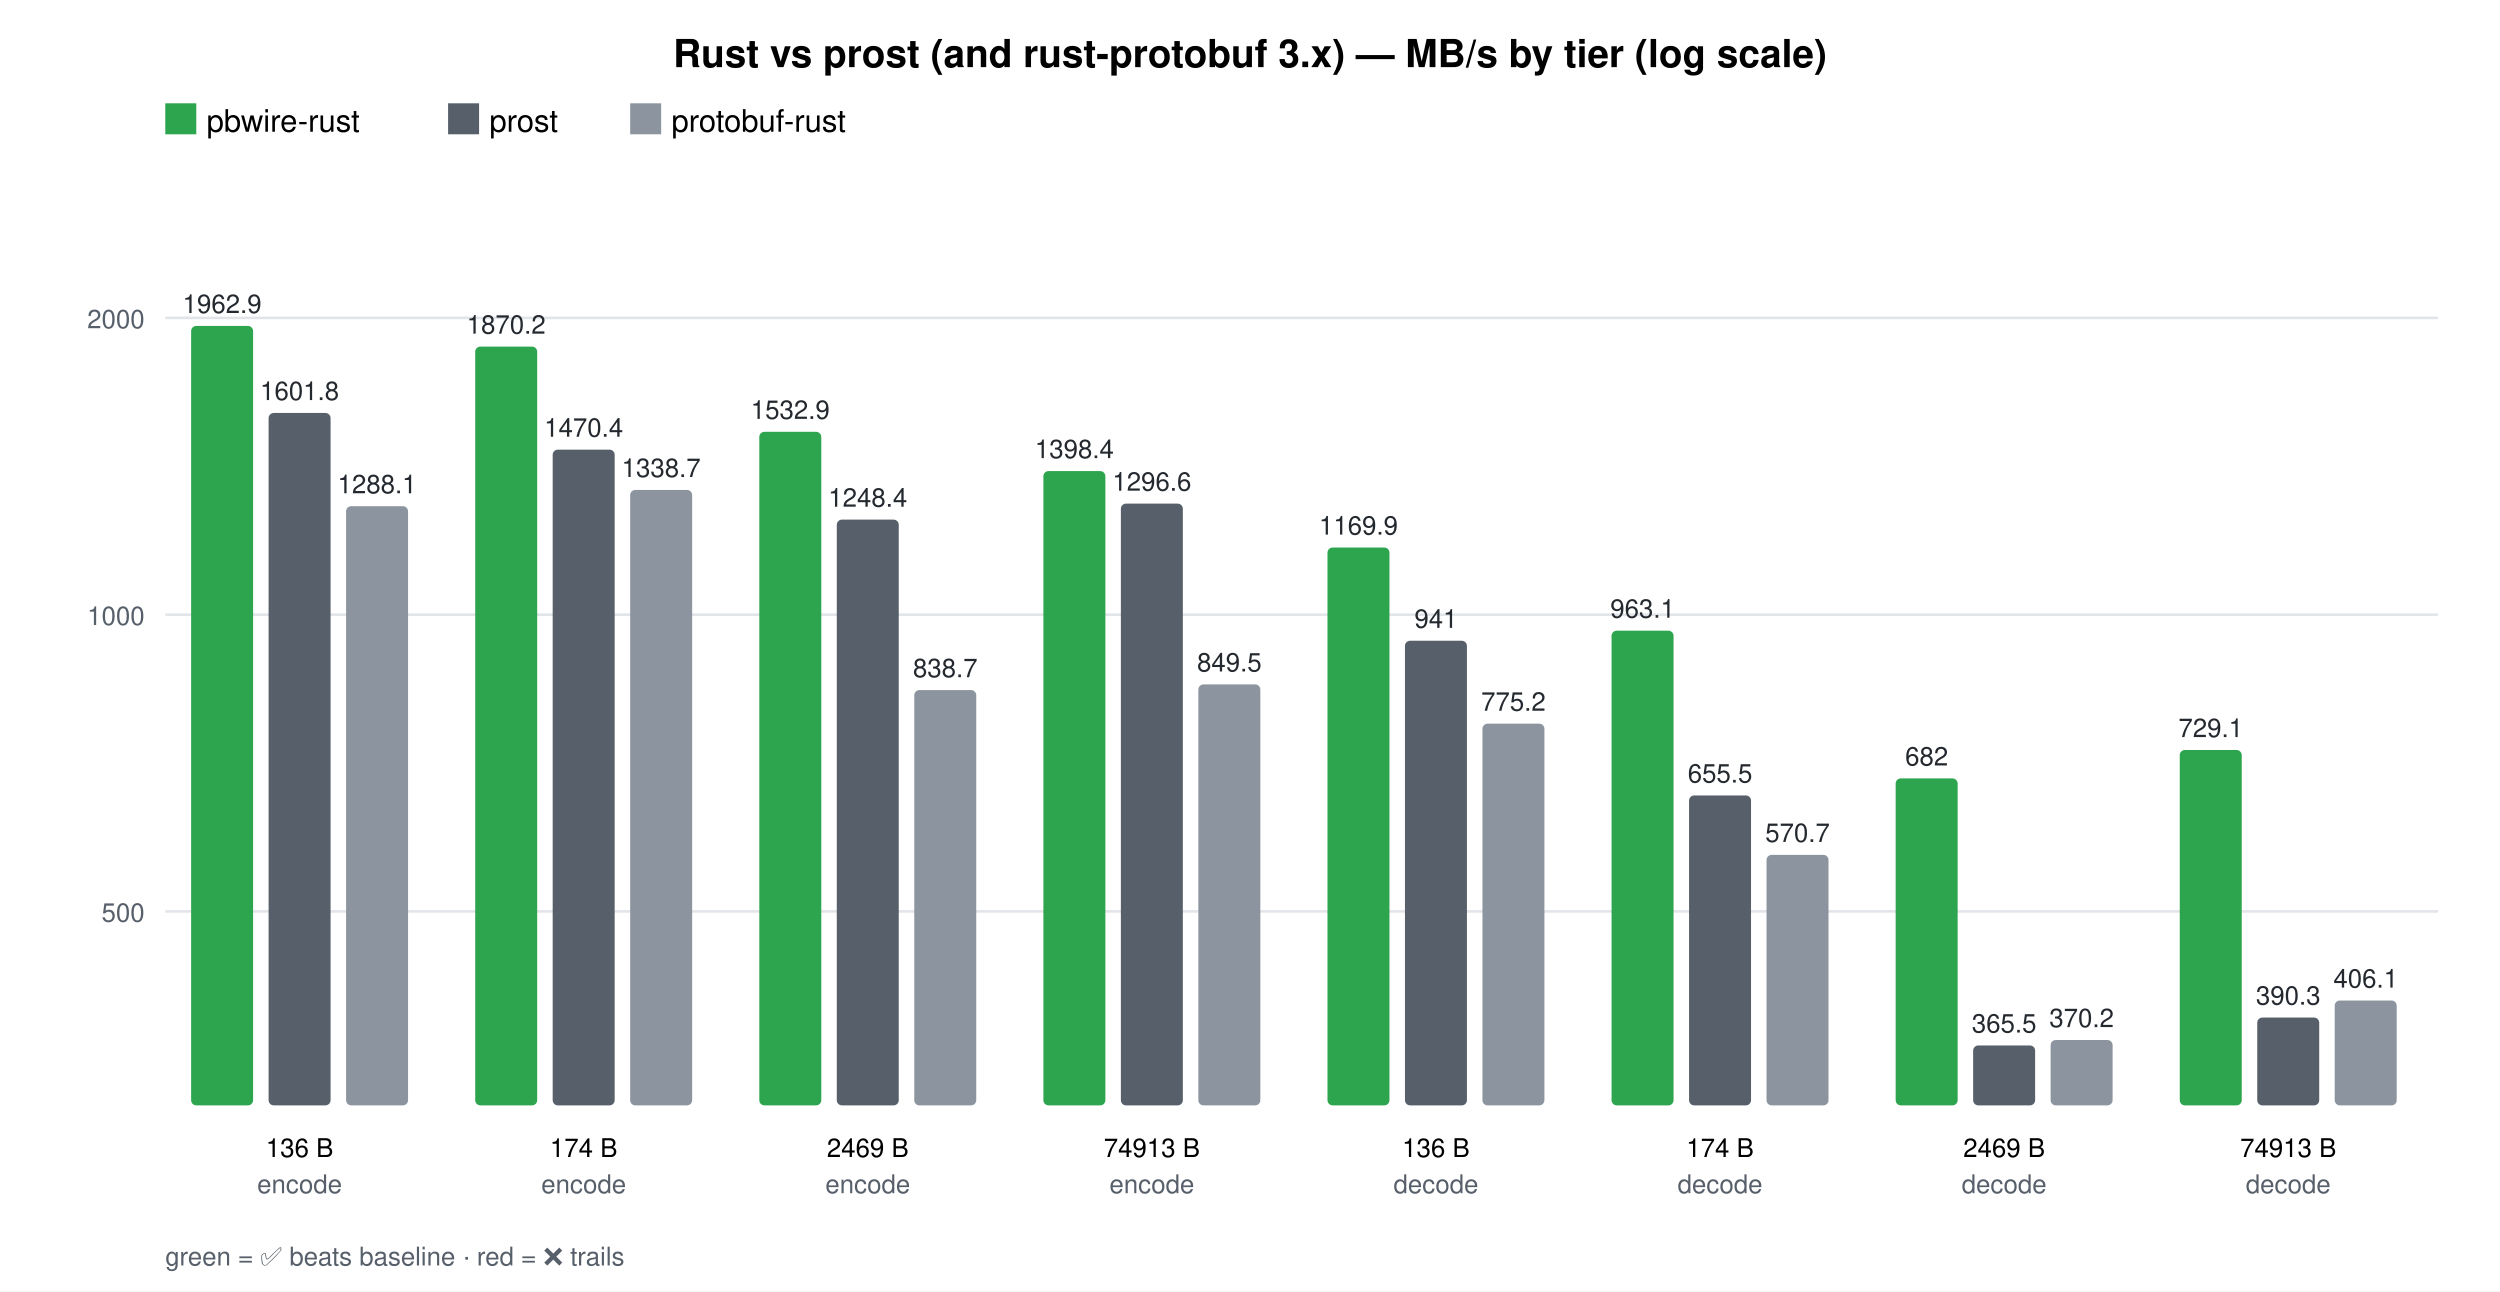
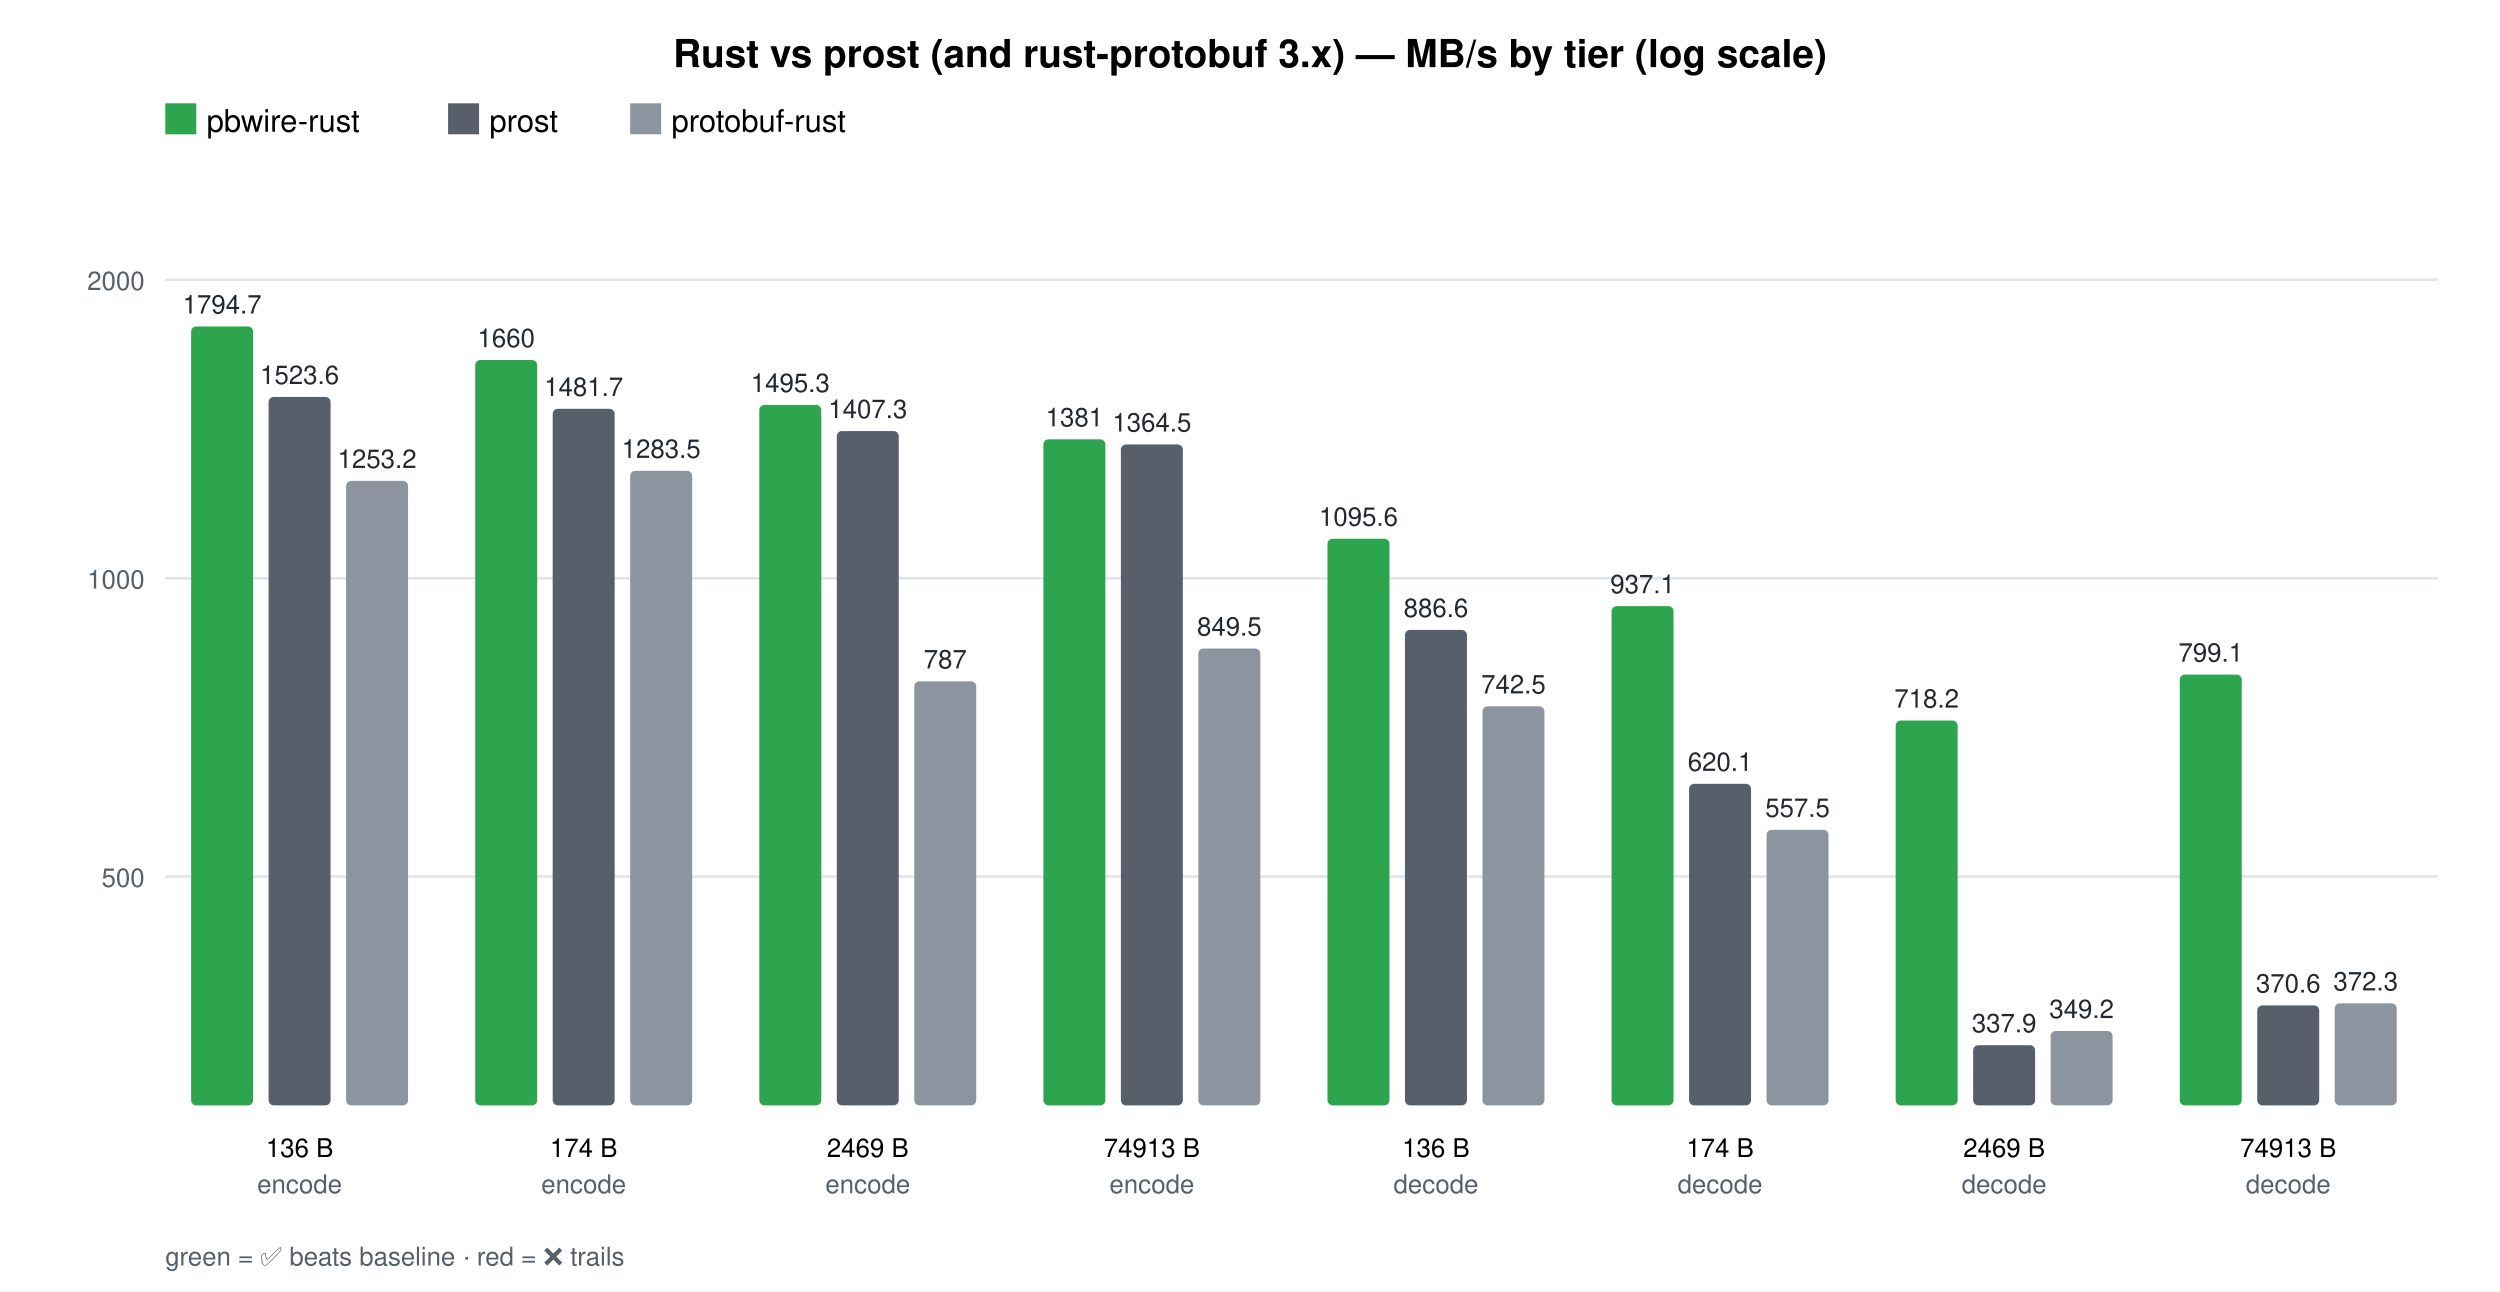
<svg xmlns="http://www.w3.org/2000/svg" width="968" height="500" font-family="Helvetica, Arial, sans-serif">
  <rect width="968" height="500" fill="#ffffff" />
  <text x="484.0" y="26" text-anchor="middle" font-size="15" font-weight="bold">Rust vs prost (and rust-protobuf 3.x) — MB/s by tier (log scale)</text>
  <rect x="64" y="40" width="12" height="12" fill="#2da44e" />
  <text x="80" y="51" font-size="12">pbwire-rust</text>
  <rect x="173.5" y="40" width="12" height="12" fill="#57606a" />
  <text x="189.5" y="51" font-size="12">prost</text>
  <rect x="244.0" y="40" width="12" height="12" fill="#8c959f" />
  <text x="260.0" y="51" font-size="12">protobuf-rust</text>
-   <line x1="64" y1="352.9" x2="944" y2="352.9" stroke="#e1e4e8" />
-   <text x="56" y="356.9" text-anchor="end" font-size="10" fill="#57606a">500</text>
-   <line x1="64" y1="238.0" x2="944" y2="238.0" stroke="#e1e4e8" />
-   <text x="56" y="242.0" text-anchor="end" font-size="10" fill="#57606a">1000</text>
-   <line x1="64" y1="123.1" x2="944" y2="123.1" stroke="#e1e4e8" />
-   <text x="56" y="127.1" text-anchor="end" font-size="10" fill="#57606a">2000</text>
+   <line x1="64" y1="339.4" x2="944" y2="339.4" stroke="#e1e4e8" />
+   <text x="56" y="343.4" text-anchor="end" font-size="10" fill="#57606a">500</text>
+   <line x1="64" y1="223.9" x2="944" y2="223.9" stroke="#e1e4e8" />
+   <text x="56" y="227.9" text-anchor="end" font-size="10" fill="#57606a">1000</text>
+   <line x1="64" y1="108.3" x2="944" y2="108.3" stroke="#e1e4e8" />
+   <text x="56" y="112.3" text-anchor="end" font-size="10" fill="#57606a">2000</text>
  <text x="116.0" y="448" text-anchor="middle" font-size="10">136 B</text>
  <text x="116.0" y="462" text-anchor="middle" font-size="10" fill="#57606a">encode</text>
-   <rect x="74.0" y="126.2" width="24" height="301.8" rx="2" fill="#2da44e" />
-   <text x="86.0" y="121.2" text-anchor="middle" font-size="10" fill="#24292f">1962.9</text>
-   <rect x="104.0" y="159.9" width="24" height="268.1" rx="2" fill="#57606a" />
-   <text x="116.0" y="154.9" text-anchor="middle" font-size="10" fill="#24292f">1601.8</text>
-   <rect x="134.0" y="196.0" width="24" height="232.0" rx="2" fill="#8c959f" />
-   <text x="146.0" y="191.0" text-anchor="middle" font-size="10" fill="#24292f">1288.1</text>
+   <rect x="74.0" y="126.4" width="24" height="301.6" rx="2" fill="#2da44e" />
+   <text x="86.0" y="121.4" text-anchor="middle" font-size="10" fill="#24292f">1794.7</text>
+   <rect x="104.0" y="153.7" width="24" height="274.3" rx="2" fill="#57606a" />
+   <text x="116.0" y="148.7" text-anchor="middle" font-size="10" fill="#24292f">1523.6</text>
+   <rect x="134.0" y="186.2" width="24" height="241.8" rx="2" fill="#8c959f" />
+   <text x="146.0" y="181.2" text-anchor="middle" font-size="10" fill="#24292f">1253.2</text>
  <text x="226.0" y="448" text-anchor="middle" font-size="10">174 B</text>
  <text x="226.0" y="462" text-anchor="middle" font-size="10" fill="#57606a">encode</text>
-   <rect x="184.0" y="134.2" width="24" height="293.8" rx="2" fill="#2da44e" />
-   <text x="196.0" y="129.2" text-anchor="middle" font-size="10" fill="#24292f">1870.2</text>
-   <rect x="214.0" y="174.1" width="24" height="253.9" rx="2" fill="#57606a" />
-   <text x="226.0" y="169.1" text-anchor="middle" font-size="10" fill="#24292f">1470.4</text>
-   <rect x="244.0" y="189.7" width="24" height="238.3" rx="2" fill="#8c959f" />
-   <text x="256.0" y="184.7" text-anchor="middle" font-size="10" fill="#24292f">1338.7</text>
+   <rect x="184.0" y="139.4" width="24" height="288.6" rx="2" fill="#2da44e" />
+   <text x="196.0" y="134.4" text-anchor="middle" font-size="10" fill="#24292f">1660</text>
+   <rect x="214.0" y="158.3" width="24" height="269.7" rx="2" fill="#57606a" />
+   <text x="226.0" y="153.3" text-anchor="middle" font-size="10" fill="#24292f">1481.7</text>
+   <rect x="244.0" y="182.3" width="24" height="245.7" rx="2" fill="#8c959f" />
+   <text x="256.0" y="177.3" text-anchor="middle" font-size="10" fill="#24292f">1283.5</text>
  <text x="336.0" y="448" text-anchor="middle" font-size="10">2469 B</text>
  <text x="336.0" y="462" text-anchor="middle" font-size="10" fill="#57606a">encode</text>
-   <rect x="294.0" y="167.2" width="24" height="260.8" rx="2" fill="#2da44e" />
-   <text x="306.0" y="162.2" text-anchor="middle" font-size="10" fill="#24292f">1532.9</text>
-   <rect x="324.0" y="201.2" width="24" height="226.8" rx="2" fill="#57606a" />
-   <text x="336.0" y="196.2" text-anchor="middle" font-size="10" fill="#24292f">1248.4</text>
-   <rect x="354.0" y="267.2" width="24" height="160.8" rx="2" fill="#8c959f" />
-   <text x="366.0" y="262.2" text-anchor="middle" font-size="10" fill="#24292f">838.7</text>
+   <rect x="294.0" y="156.8" width="24" height="271.2" rx="2" fill="#2da44e" />
+   <text x="306.0" y="151.8" text-anchor="middle" font-size="10" fill="#24292f">1495.3</text>
+   <rect x="324.0" y="166.9" width="24" height="261.1" rx="2" fill="#57606a" />
+   <text x="336.0" y="161.9" text-anchor="middle" font-size="10" fill="#24292f">1407.3</text>
+   <rect x="354.0" y="263.8" width="24" height="164.2" rx="2" fill="#8c959f" />
+   <text x="366.0" y="258.8" text-anchor="middle" font-size="10" fill="#24292f">787</text>
  <text x="446.0" y="448" text-anchor="middle" font-size="10">74913 B</text>
  <text x="446.0" y="462" text-anchor="middle" font-size="10" fill="#57606a">encode</text>
-   <rect x="404.0" y="182.4" width="24" height="245.6" rx="2" fill="#2da44e" />
-   <text x="416.0" y="177.4" text-anchor="middle" font-size="10" fill="#24292f">1398.4</text>
-   <rect x="434.0" y="195.0" width="24" height="233.0" rx="2" fill="#57606a" />
-   <text x="446.0" y="190.0" text-anchor="middle" font-size="10" fill="#24292f">1296.6</text>
-   <rect x="464.0" y="265.0" width="24" height="163.0" rx="2" fill="#8c959f" />
-   <text x="476.0" y="260.0" text-anchor="middle" font-size="10" fill="#24292f">849.5</text>
+   <rect x="404.0" y="170.1" width="24" height="257.9" rx="2" fill="#2da44e" />
+   <text x="416.0" y="165.1" text-anchor="middle" font-size="10" fill="#24292f">1381</text>
+   <rect x="434.0" y="172.1" width="24" height="255.9" rx="2" fill="#57606a" />
+   <text x="446.0" y="167.1" text-anchor="middle" font-size="10" fill="#24292f">1364.5</text>
+   <rect x="464.0" y="251.1" width="24" height="176.9" rx="2" fill="#8c959f" />
+   <text x="476.0" y="246.1" text-anchor="middle" font-size="10" fill="#24292f">849.5</text>
  <text x="556.0" y="448" text-anchor="middle" font-size="10">136 B</text>
  <text x="556.0" y="462" text-anchor="middle" font-size="10" fill="#57606a">decode</text>
-   <rect x="514.0" y="212.0" width="24" height="216.0" rx="2" fill="#2da44e" />
-   <text x="526.0" y="207.0" text-anchor="middle" font-size="10" fill="#24292f">1169.9</text>
-   <rect x="544.0" y="248.1" width="24" height="179.9" rx="2" fill="#57606a" />
-   <text x="556.0" y="243.1" text-anchor="middle" font-size="10" fill="#24292f">941</text>
-   <rect x="574.0" y="280.2" width="24" height="147.8" rx="2" fill="#8c959f" />
-   <text x="586.0" y="275.2" text-anchor="middle" font-size="10" fill="#24292f">775.2</text>
+   <rect x="514.0" y="208.6" width="24" height="219.4" rx="2" fill="#2da44e" />
+   <text x="526.0" y="203.6" text-anchor="middle" font-size="10" fill="#24292f">1095.6</text>
+   <rect x="544.0" y="243.9" width="24" height="184.1" rx="2" fill="#57606a" />
+   <text x="556.0" y="238.9" text-anchor="middle" font-size="10" fill="#24292f">886.6</text>
+   <rect x="574.0" y="273.5" width="24" height="154.5" rx="2" fill="#8c959f" />
+   <text x="586.0" y="268.5" text-anchor="middle" font-size="10" fill="#24292f">742.5</text>
  <text x="666.0" y="448" text-anchor="middle" font-size="10">174 B</text>
  <text x="666.0" y="462" text-anchor="middle" font-size="10" fill="#57606a">decode</text>
-   <rect x="624.0" y="244.2" width="24" height="183.8" rx="2" fill="#2da44e" />
-   <text x="636.0" y="239.2" text-anchor="middle" font-size="10" fill="#24292f">963.1</text>
-   <rect x="654.0" y="308.0" width="24" height="120.0" rx="2" fill="#57606a" />
-   <text x="666.0" y="303.0" text-anchor="middle" font-size="10" fill="#24292f">655.5</text>
-   <rect x="684.0" y="331.0" width="24" height="97.0" rx="2" fill="#8c959f" />
-   <text x="696.0" y="326.0" text-anchor="middle" font-size="10" fill="#24292f">570.7</text>
+   <rect x="624.0" y="234.7" width="24" height="193.3" rx="2" fill="#2da44e" />
+   <text x="636.0" y="229.7" text-anchor="middle" font-size="10" fill="#24292f">937.1</text>
+   <rect x="654.0" y="303.5" width="24" height="124.5" rx="2" fill="#57606a" />
+   <text x="666.0" y="298.5" text-anchor="middle" font-size="10" fill="#24292f">620.1</text>
+   <rect x="684.0" y="321.3" width="24" height="106.7" rx="2" fill="#8c959f" />
+   <text x="696.0" y="316.3" text-anchor="middle" font-size="10" fill="#24292f">557.5</text>
  <text x="776.0" y="448" text-anchor="middle" font-size="10">2469 B</text>
  <text x="776.0" y="462" text-anchor="middle" font-size="10" fill="#57606a">decode</text>
-   <rect x="734.0" y="301.4" width="24" height="126.6" rx="2" fill="#2da44e" />
-   <text x="746.0" y="296.4" text-anchor="middle" font-size="10" fill="#24292f">682</text>
-   <rect x="764.0" y="404.8" width="24" height="23.2" rx="2" fill="#57606a" />
-   <text x="776.0" y="399.8" text-anchor="middle" font-size="10" fill="#24292f">365.5</text>
-   <rect x="794.0" y="402.7" width="24" height="25.3" rx="2" fill="#8c959f" />
-   <text x="806.0" y="397.7" text-anchor="middle" font-size="10" fill="#24292f">370.2</text>
+   <rect x="734.0" y="279.0" width="24" height="149.0" rx="2" fill="#2da44e" />
+   <text x="746.0" y="274.0" text-anchor="middle" font-size="10" fill="#24292f">718.2</text>
+   <rect x="764.0" y="404.7" width="24" height="23.3" rx="2" fill="#57606a" />
+   <text x="776.0" y="399.7" text-anchor="middle" font-size="10" fill="#24292f">337.9</text>
+   <rect x="794.0" y="399.2" width="24" height="28.8" rx="2" fill="#8c959f" />
+   <text x="806.0" y="394.2" text-anchor="middle" font-size="10" fill="#24292f">349.2</text>
  <text x="886.0" y="448" text-anchor="middle" font-size="10">74913 B</text>
  <text x="886.0" y="462" text-anchor="middle" font-size="10" fill="#57606a">decode</text>
-   <rect x="844.0" y="290.4" width="24" height="137.6" rx="2" fill="#2da44e" />
-   <text x="856.0" y="285.4" text-anchor="middle" font-size="10" fill="#24292f">729.1</text>
-   <rect x="874.0" y="394.0" width="24" height="34.0" rx="2" fill="#57606a" />
-   <text x="886.0" y="389.0" text-anchor="middle" font-size="10" fill="#24292f">390.3</text>
-   <rect x="904.0" y="387.4" width="24" height="40.6" rx="2" fill="#8c959f" />
-   <text x="916.0" y="382.4" text-anchor="middle" font-size="10" fill="#24292f">406.1</text>
+   <rect x="844.0" y="261.2" width="24" height="166.8" rx="2" fill="#2da44e" />
+   <text x="856.0" y="256.2" text-anchor="middle" font-size="10" fill="#24292f">799.1</text>
+   <rect x="874.0" y="389.3" width="24" height="38.7" rx="2" fill="#57606a" />
+   <text x="886.0" y="384.3" text-anchor="middle" font-size="10" fill="#24292f">370.6</text>
+   <rect x="904.0" y="388.5" width="24" height="39.5" rx="2" fill="#8c959f" />
+   <text x="916.0" y="383.5" text-anchor="middle" font-size="10" fill="#24292f">372.3</text>
  <text x="64" y="490" font-size="10" fill="#57606a">green = ✅ beats baseline · red = ❌ trails</text>
</svg>
